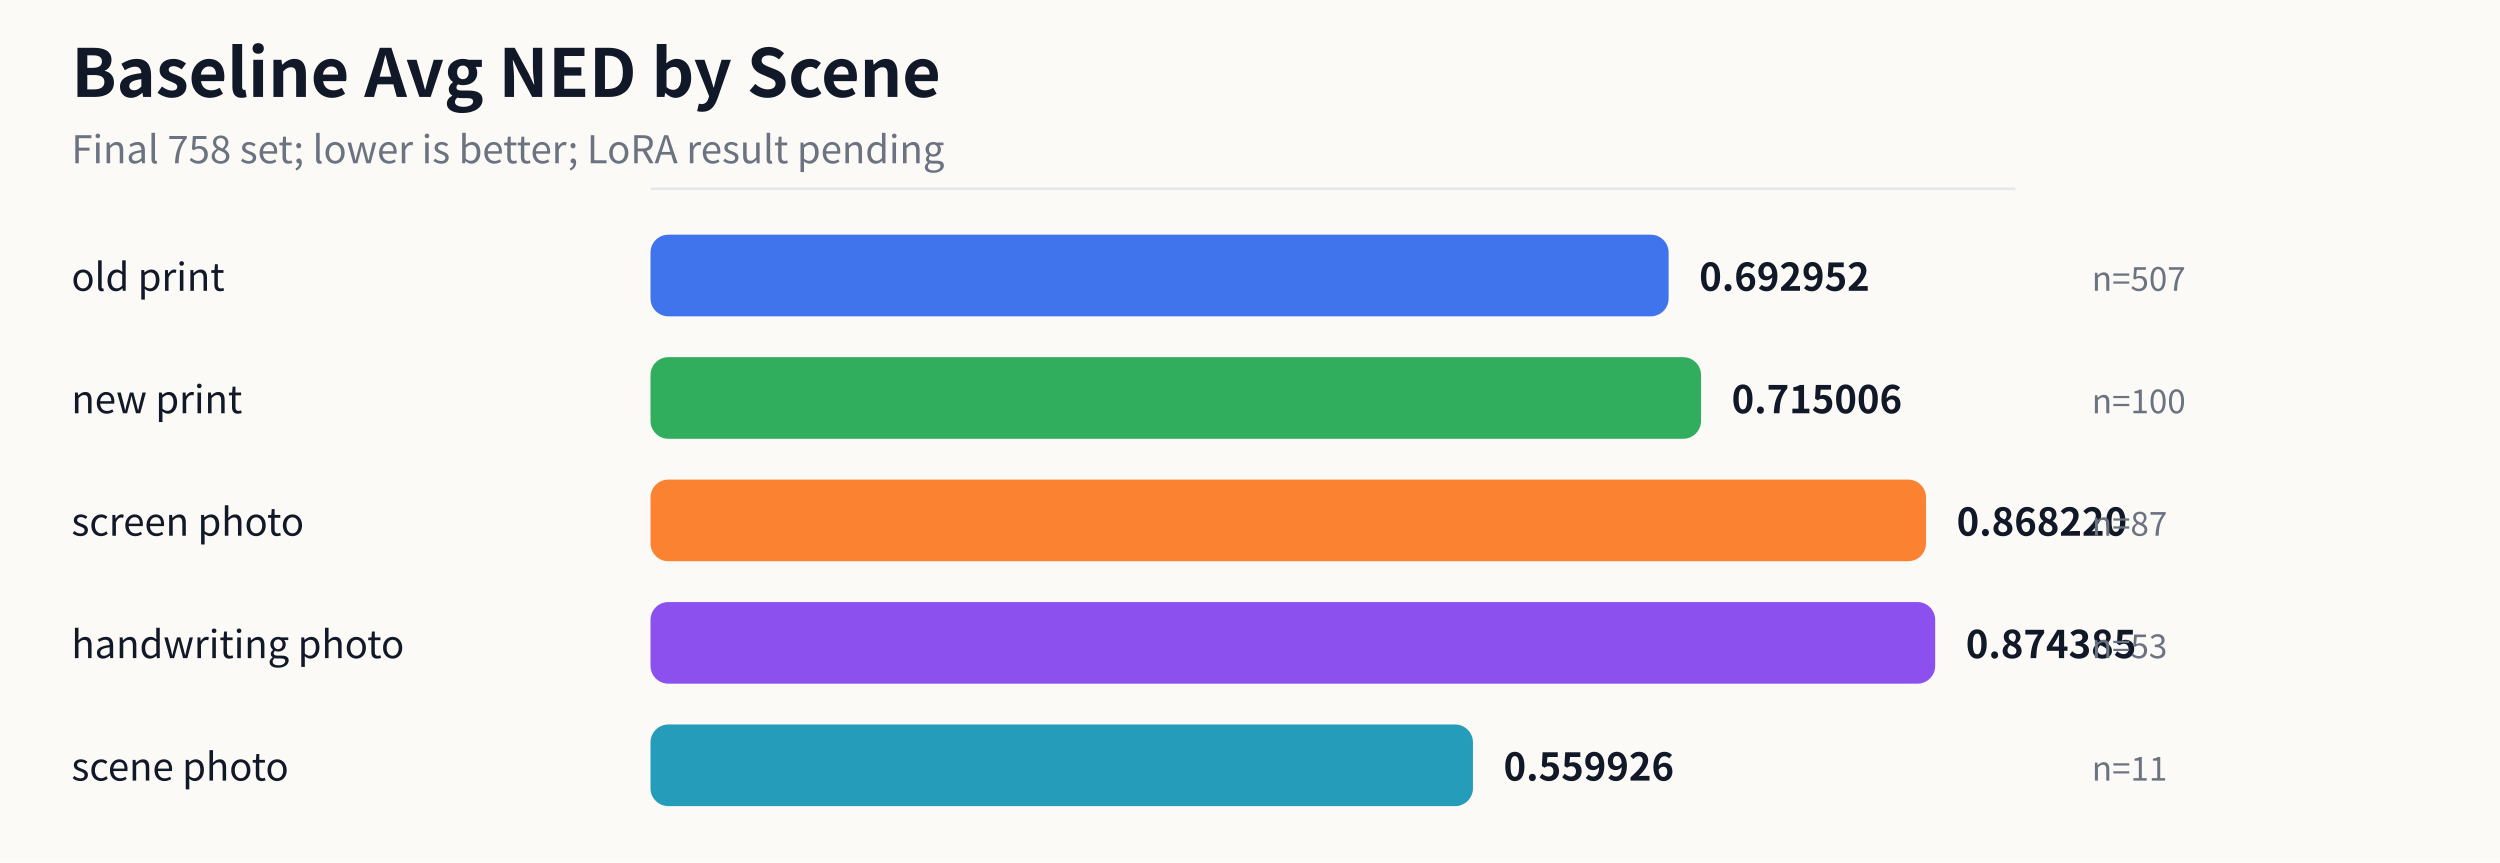
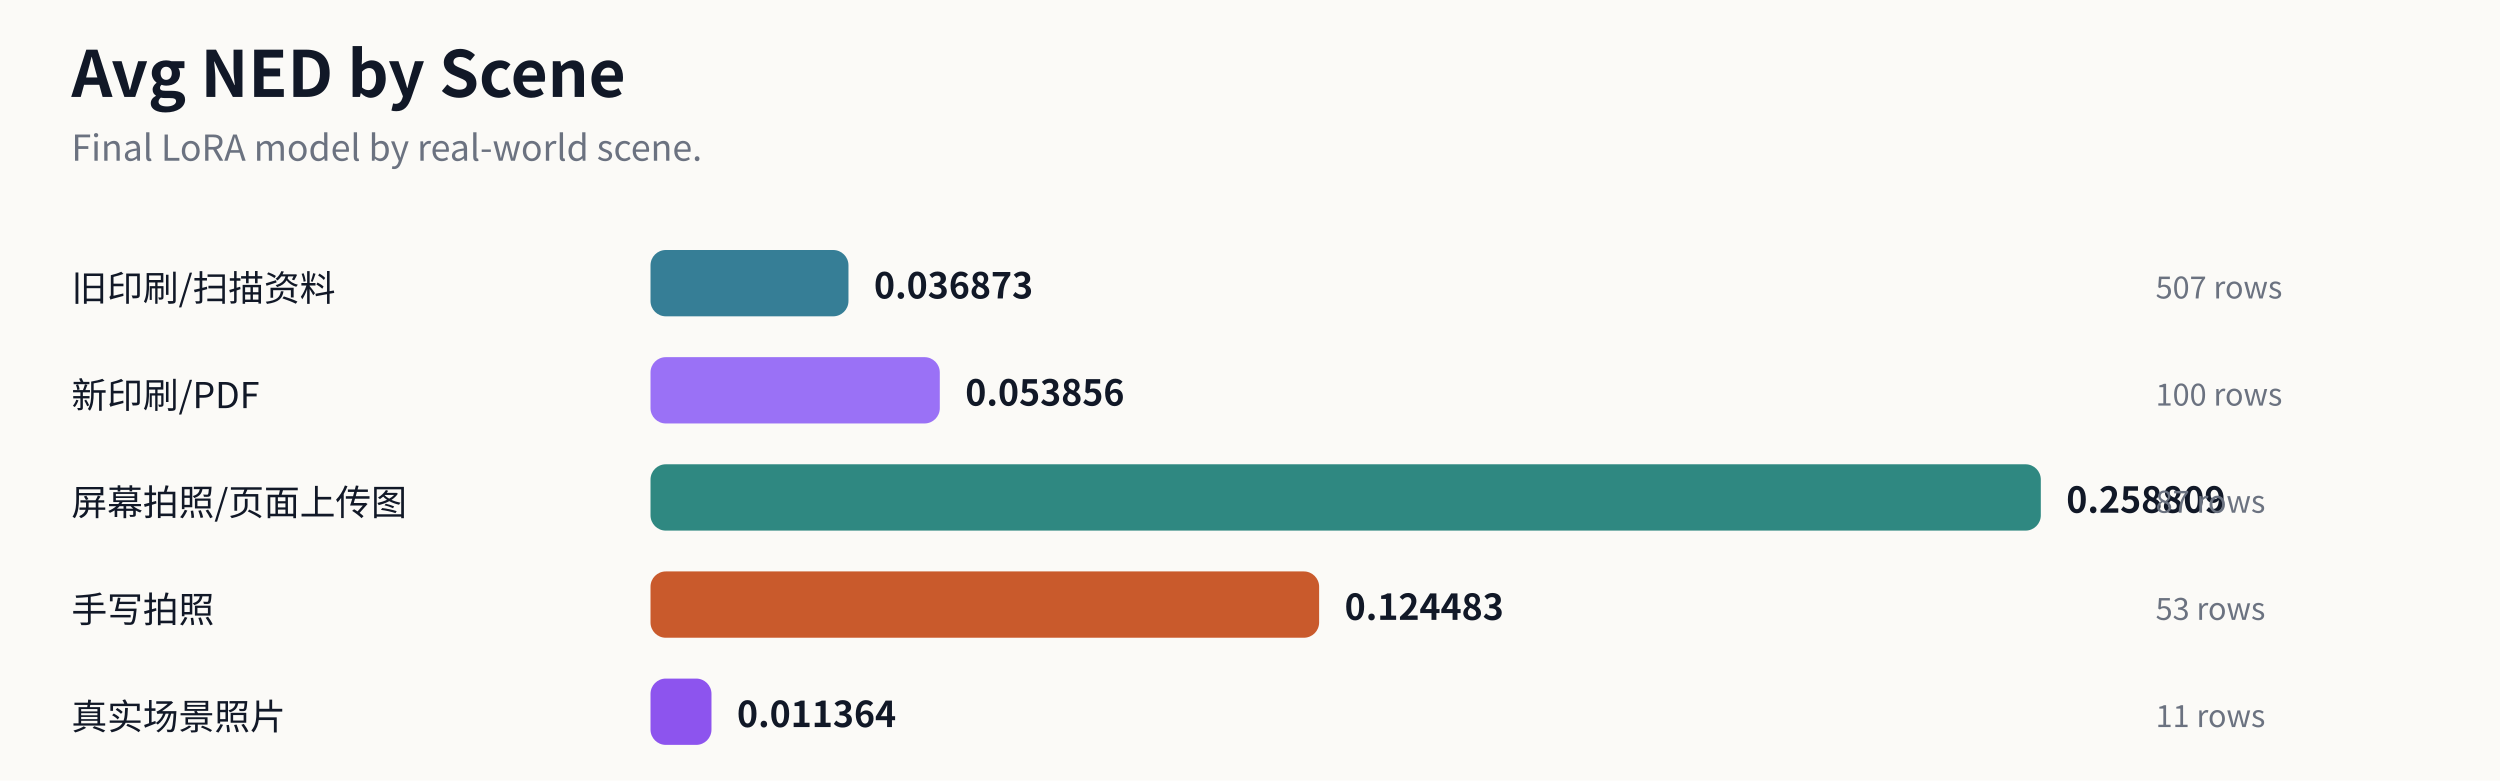
- <svg xmlns="http://www.w3.org/2000/svg" width="980" height="338" viewBox="0 0 980 338" role="img" aria-labelledby="title desc">
+ <svg xmlns="http://www.w3.org/2000/svg" width="980" height="306" viewBox="0 0 980 306" role="img">
  <rect width="100%" height="100%" fill="#fbfaf7" />
-   <style>text{font-family:-apple-system,BlinkMacSystemFont,"Segoe UI","Noto Sans CJK SC","PingFang SC",Arial,sans-serif}.title{font-size:26px;font-weight:700;fill:#111827}.sub{font-size:15px;fill:#6b7280}.label{font-size:15px;fill:#111827}.value{font-size:15px;font-weight:650;fill:#111827}.axis{stroke:#e5e7eb;stroke-width:1}.note{font-size:13px;fill:#6b7280}</style>
-   <text class="title" x="28" y="38">Baseline Avg NED by Scene</text>
-   <text class="sub" x="28" y="64">Final 758 set; lower is better; LoRA result pending</text>
-   <line class="axis" x1="255" y1="74" x2="790" y2="74" />
-   <text class="label" x="28" y="114">old print</text>
-   <rect x="255" y="92" width="399.1" height="32" rx="7" fill="#2563eb" opacity="0.88" />
-   <text class="value" x="666.1" y="114">0.692952</text>
-   <text class="note" x="820" y="114">n=507</text>
-   <text class="label" x="28" y="162">new print</text>
-   <rect x="255" y="140" width="411.8" height="32" rx="7" fill="#16a34a" opacity="0.88" />
-   <text class="value" x="678.8" y="162">0.715006</text>
-   <text class="note" x="820" y="162">n=100</text>
-   <text class="label" x="28" y="210">screen photo</text>
-   <rect x="255" y="188" width="500" height="32" rx="7" fill="#f97316" opacity="0.88" />
-   <text class="value" x="767" y="210">0.868220</text>
-   <text class="note" x="820" y="210">n=87</text>
-   <text class="label" x="28" y="258">handwriting photo</text>
-   <rect x="255" y="236" width="503.6" height="32" rx="7" fill="#7c3aed" opacity="0.88" />
-   <text class="value" x="770.6" y="258">0.874385</text>
-   <text class="note" x="820" y="258">n=53</text>
-   <text class="label" x="28" y="306">scene photo</text>
-   <rect x="255" y="284" width="322.4" height="32" rx="7" fill="#0891b2" opacity="0.88" />
-   <text class="value" x="589.4" y="306">0.559926</text>
-   <text class="note" x="820" y="306">n=11</text>
+   <style>text{font-family:-apple-system,BlinkMacSystemFont,"Segoe UI","Noto Sans CJK SC","PingFang SC",Arial,sans-serif}.title{font-size:25px;font-weight:700;fill:#111827}.sub{font-size:14px;fill:#6b7280}.label{font-size:14px;fill:#111827}.value{font-size:14px;font-weight:650;fill:#111827}.note{font-size:12px;fill:#6b7280}</style>
+   <text class="title" x="28" y="38">Avg NED by Scene</text>
+   <text class="sub" x="28" y="63">Final LoRA model by real-world scene.</text>
+   <text class="label" x="28" y="118">旧印刷/扫描资料</text>
+   <rect x="255" y="98" width="77.6" height="26" rx="6" fill="#176b87" opacity="0.86" />
+   <text class="value" x="342.6" y="117">0.036873</text>
+   <text class="note" x="845" y="117">507 rows</text>
+   <text class="label" x="28" y="160">新印刷/PDF</text>
+   <rect x="255" y="140" width="113.4" height="26" rx="6" fill="#8b5cf6" opacity="0.86" />
+   <text class="value" x="378.4" y="159">0.053856</text>
+   <text class="note" x="845" y="159">100 rows</text>
+   <text class="label" x="28" y="202">屏幕拍照/页面上传图</text>
+   <rect x="255" y="182" width="545.0" height="26" rx="6" fill="#0f766e" opacity="0.86" />
+   <text class="value" x="810.0" y="201">0.258809</text>
+   <text class="note" x="845" y="201">87 rows</text>
+   <text class="label" x="28" y="244">手写拍照</text>
+   <rect x="255" y="224" width="262.1" height="26" rx="6" fill="#c2410c" opacity="0.86" />
+   <text class="value" x="527.1" y="243">0.124483</text>
+   <text class="note" x="845" y="243">53 rows</text>
+   <text class="label" x="28" y="286">真实场景照片</text>
+   <rect x="255" y="266" width="23.9" height="26" rx="6" fill="#7c3aed" opacity="0.86" />
+   <text class="value" x="288.9" y="285">0.011364</text>
+   <text class="note" x="845" y="285">11 rows</text>
</svg>
